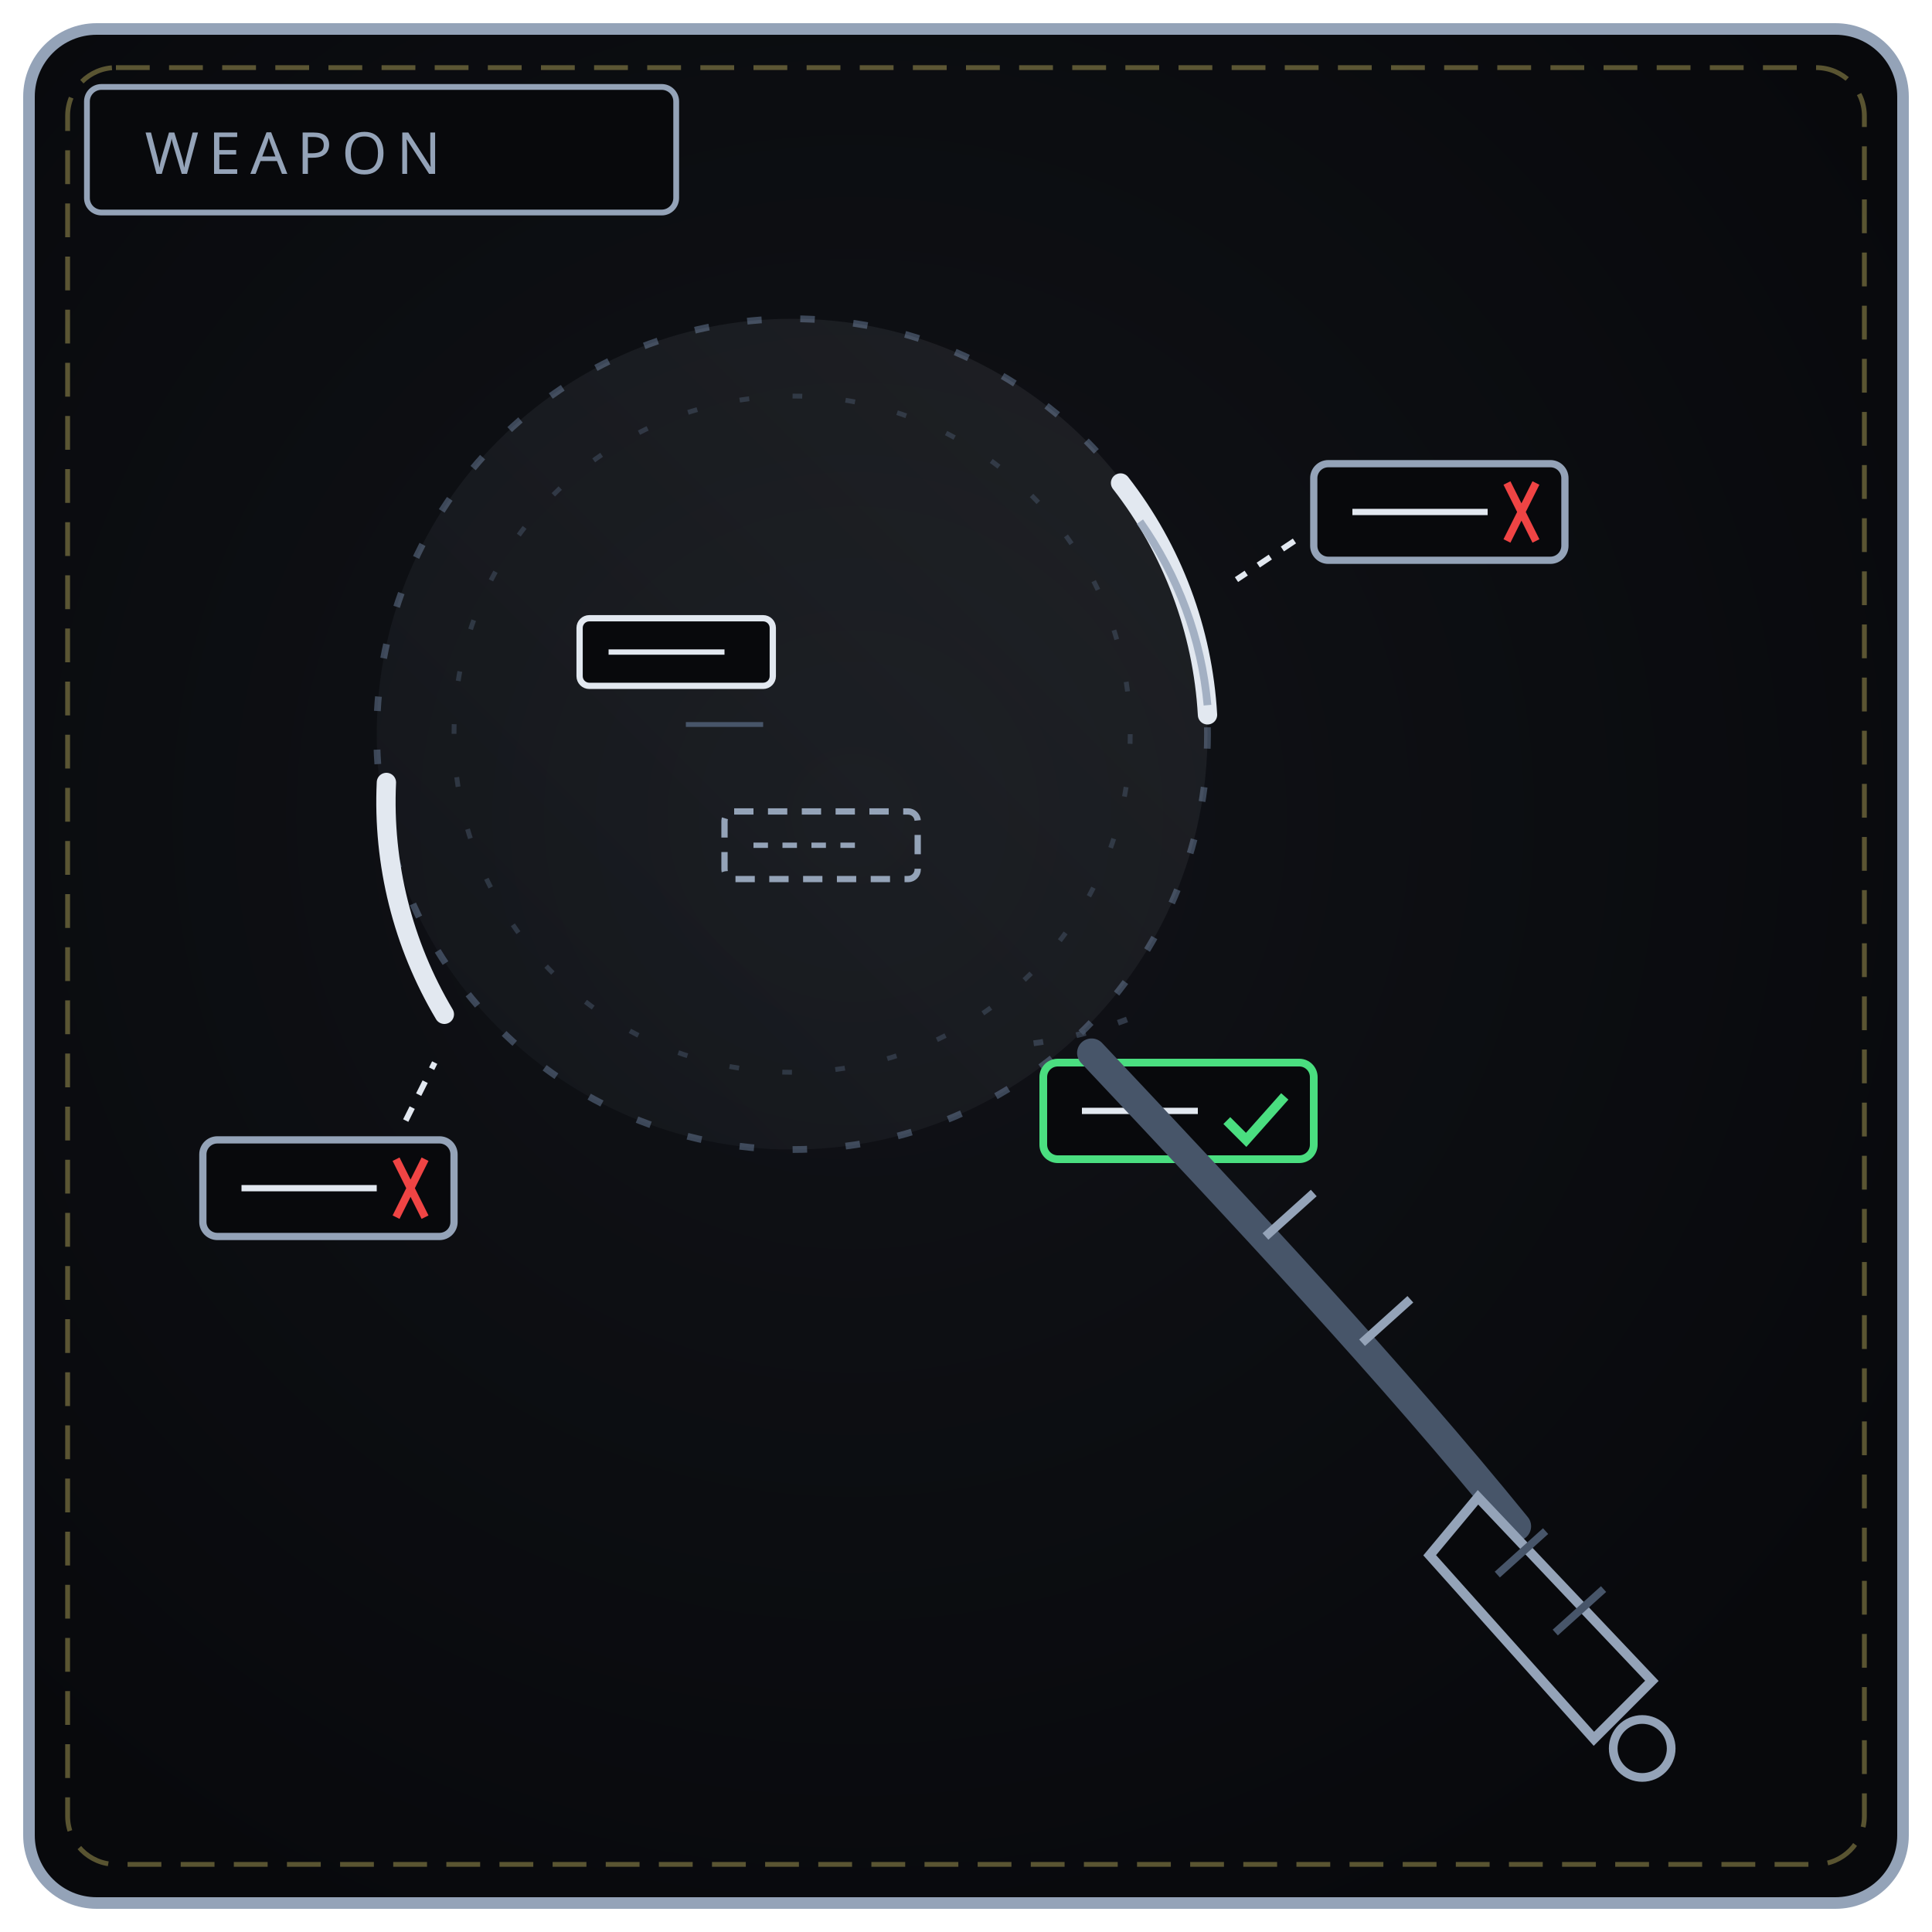
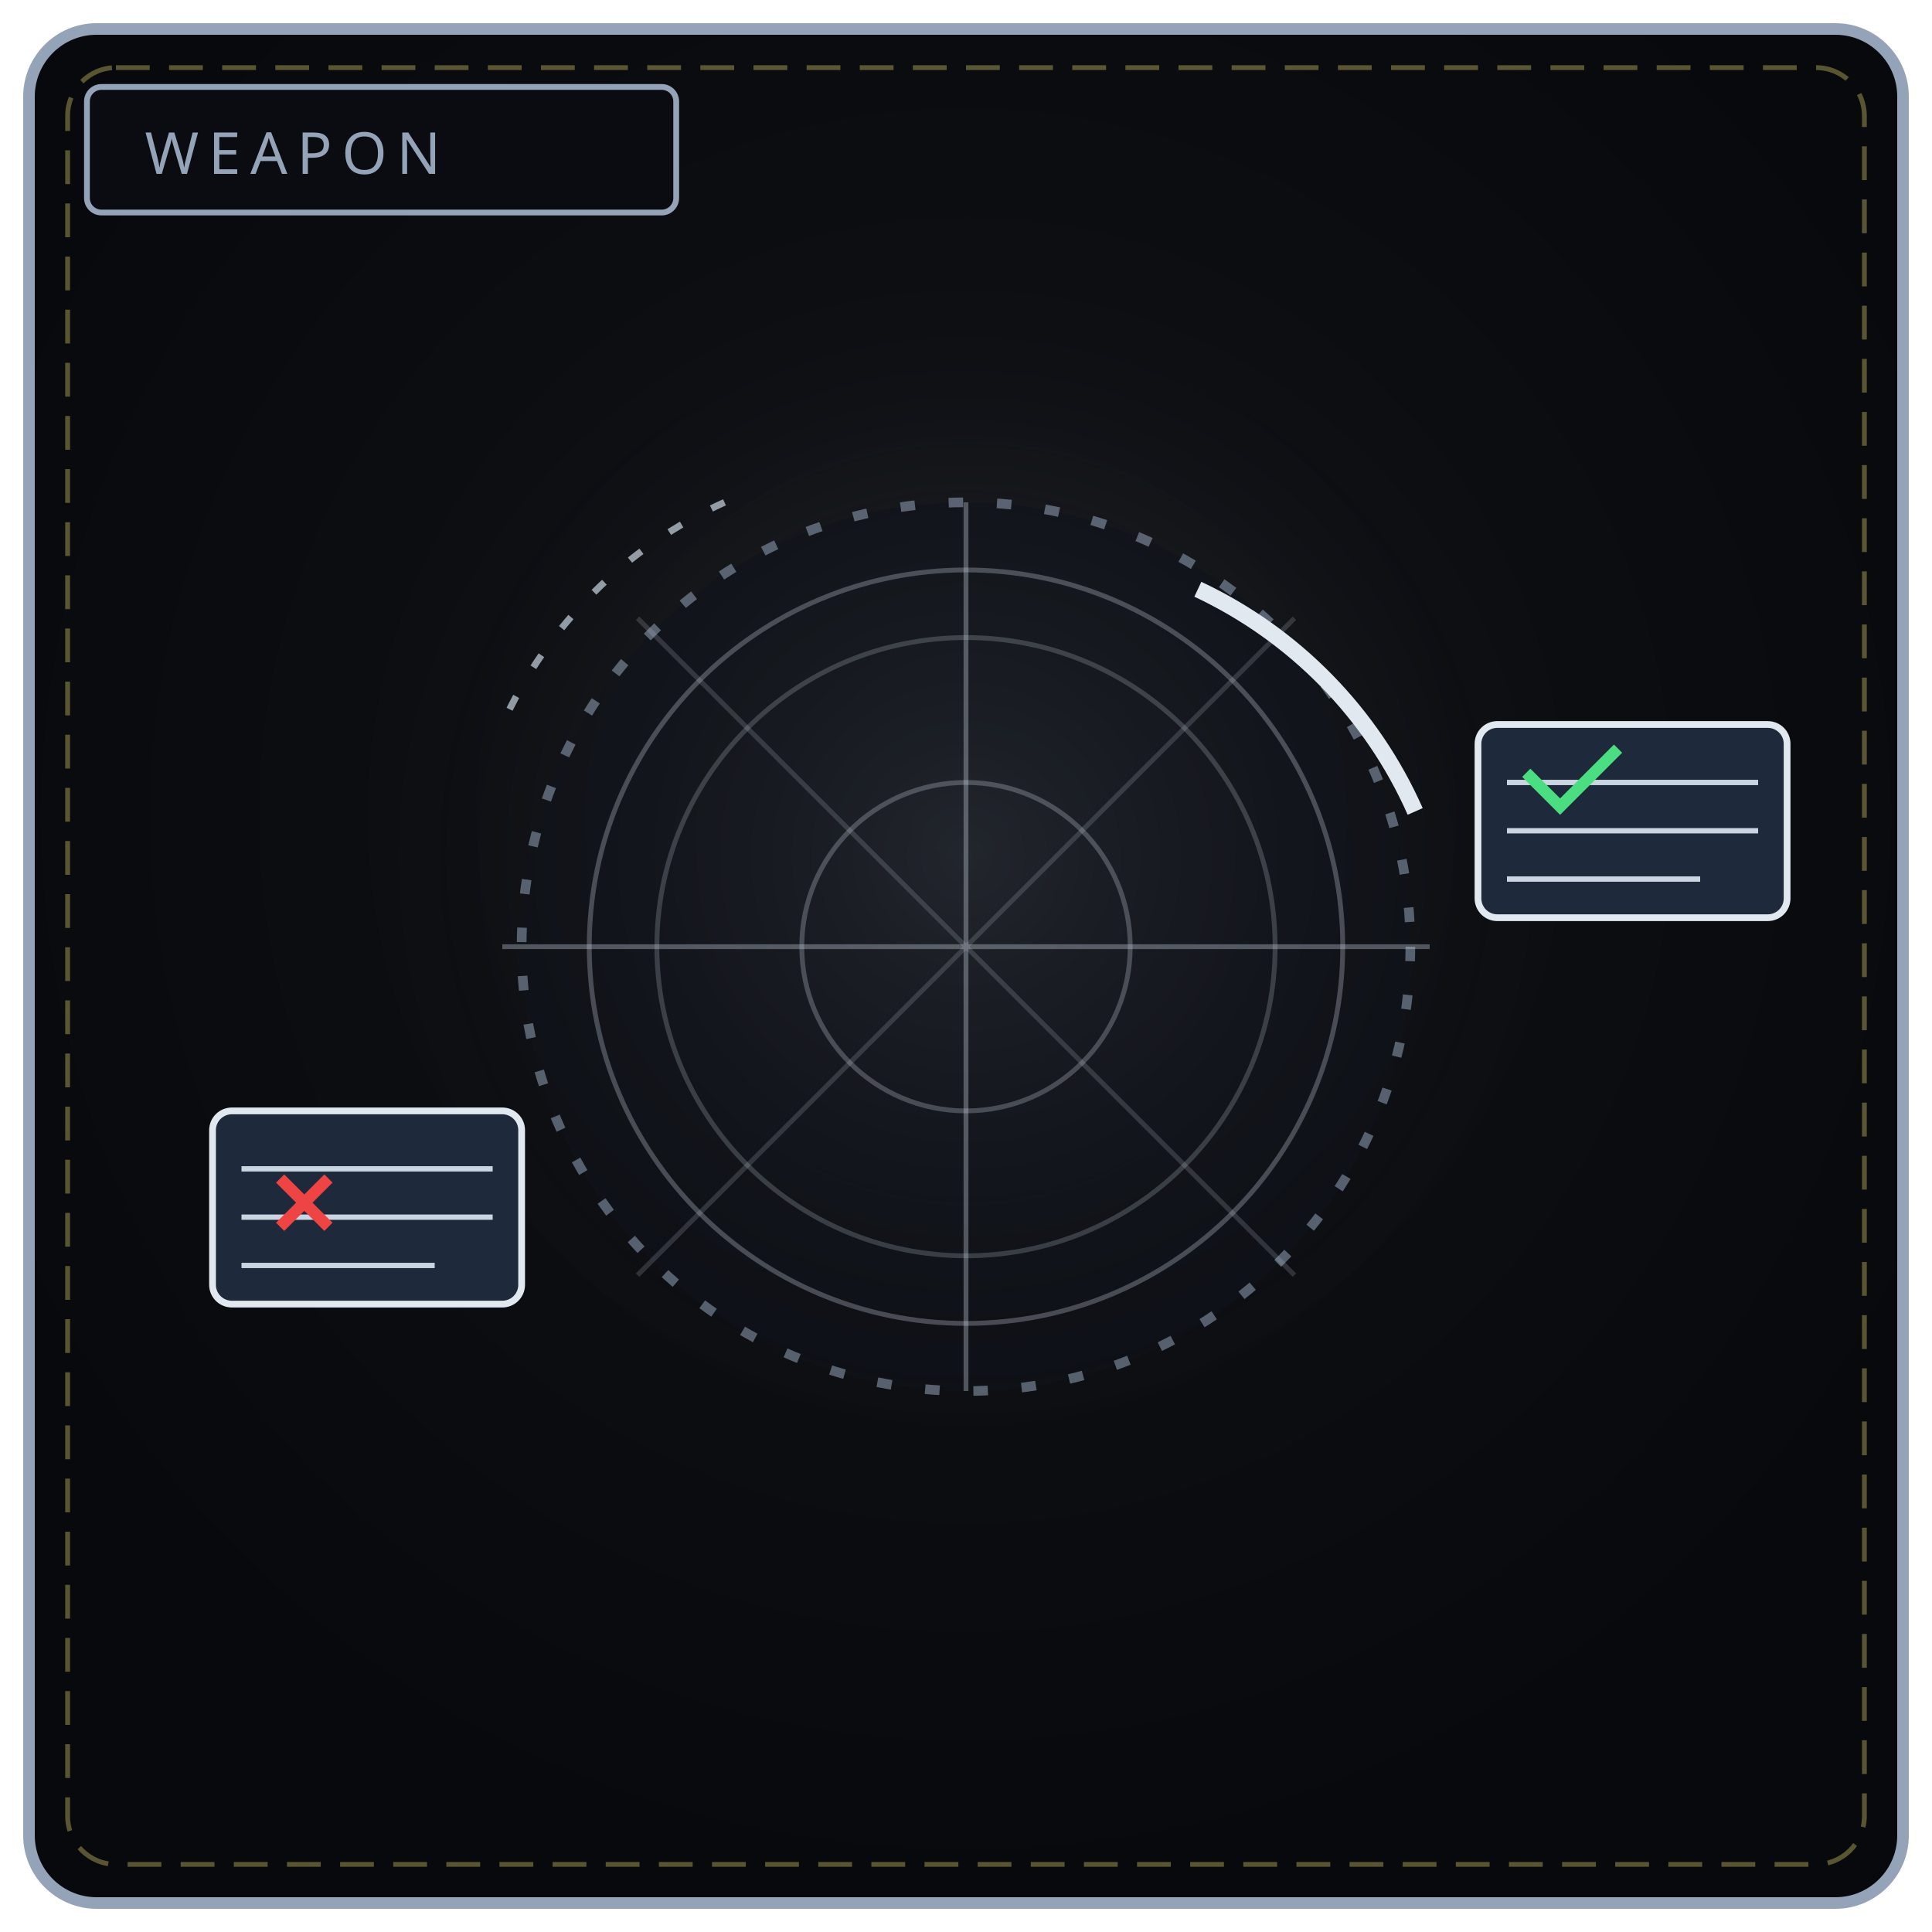
<svg xmlns="http://www.w3.org/2000/svg" viewBox="0 0 400 400" width="100%" height="100%" role="img" aria-label="THE MISSING LENS">
  <defs>
-     <radialGradient id="bw649" cx="44%" cy="42%" r="66%">
+     <radialGradient id="bw649" cx="50%" cy="42%" r="58%">
      <stop offset="0%" stop-color="#111318" />
      <stop offset="100%" stop-color="#08090c" />
    </radialGradient>
-     <linearGradient id="bl649" x1="0" y1="1" x2="1" y2="0">
-       <stop offset="0" stop-color="#475569" />
-       <stop offset="1" stop-color="#e2e8f0" />
+     <radialGradient id="gw649" cx="50%" cy="46%" r="50%">
+       <stop offset="0%" stop-color="#cbd5e1" stop-opacity=".22" />
+       <stop offset="100%" stop-color="#000" stop-opacity="0" />
+     </radialGradient>
+     <linearGradient id="gs649" x1="0" y1="0" x2="0" y2="1">
+       <stop offset="0" stop-color="#e2e8f0" />
+       <stop offset="1" stop-color="#475569" />
    </linearGradient>
  </defs>
  <rect x="6" y="6" width="388" height="388" rx="14" fill="url(#bw649)" stroke="#94a3b8" stroke-width="2.4" />
  <rect x="14" y="14" width="372" height="372" rx="10" fill="none" stroke="#f1df76" stroke-width="1" stroke-dasharray="7 4" opacity=".35" />
-   <rect x="18" y="18" width="122" height="26" rx="3" fill="#08090c" stroke="#94a3b8" stroke-width="1.2" />
+   <circle cx="200" cy="188" r="132" fill="url(#gw649)" />
+   <rect x="18" y="18" width="122" height="26" rx="3" fill="#0a0c12" stroke="#94a3b8" stroke-width="1.2" />
  <text x="30" y="36" fill="#94a3b8" font-family="Impact, Arial Black, sans-serif" font-size="12" letter-spacing="2">WEAPON</text>
-   <circle cx="164" cy="152" r="86" fill="none" stroke="#475569" stroke-width="1.4" stroke-dasharray="3 8" opacity=".8" />
-   <circle cx="164" cy="152" r="86" fill="url(#bl649)" opacity=".08" />
-   <circle cx="164" cy="152" r="70" fill="none" stroke="#475569" stroke-width="1" stroke-dasharray="2 9" opacity=".5" />
-   <path d="M232 100 A 86 86 0 0 1 250 148" fill="none" stroke="#e2e8f0" stroke-width="4" stroke-linecap="round" />
-   <path d="M236 108 A 78 78 0 0 1 250 146" fill="none" stroke="#94a3b8" stroke-width="1.6" opacity=".8" />
-   <rect x="272" y="96" width="52" height="20" rx="3" fill="#08090c" stroke="#94a3b8" stroke-width="1.5" />
-   <path d="M280 106 h28" stroke="#e2e8f0" stroke-width="1.3" />
-   <path d="M312 100 l 6 12 M318 100 l -6 12" stroke="#ef4444" stroke-width="1.6" />
-   <path d="M268 112 l -12 8" stroke="#e2e8f0" stroke-width="1.2" stroke-dasharray="3 3" />
-   <path d="M92 210 A 86 86 0 0 1 80 162" fill="none" stroke="#e2e8f0" stroke-width="4" stroke-linecap="round" />
-   <rect x="42" y="236" width="52" height="20" rx="3" fill="#08090c" stroke="#94a3b8" stroke-width="1.5" />
-   <path d="M50 246 h28" stroke="#e2e8f0" stroke-width="1.3" />
-   <path d="M82 240 l 6 12 M88 240 l -6 12" stroke="#ef4444" stroke-width="1.6" />
-   <path d="M84 232 l 6 -12" stroke="#e2e8f0" stroke-width="1.2" stroke-dasharray="3 3" />
-   <rect x="216" y="220" width="56" height="20" rx="3" fill="#08090c" stroke="#4ade80" stroke-width="1.6" />
-   <path d="M224 230 h24" stroke="#e2e8f0" stroke-width="1.3" />
-   <path d="M254 232 l 4 4 l 8 -9" fill="none" stroke="#4ade80" stroke-width="2" />
-   <path d="M214 216 A 86 86 0 0 0 236 210" fill="none" stroke="#475569" stroke-width="1.2" stroke-dasharray="2 7" opacity=".6" />
-   <rect x="120" y="128" width="40" height="14" rx="2" fill="#08090c" stroke="#e2e8f0" stroke-width="1.3" />
-   <path d="M126 135 h24" stroke="#e2e8f0" stroke-width="1.1" />
-   <rect x="150" y="168" width="40" height="14" rx="2" fill="none" stroke="#94a3b8" stroke-width="1.3" stroke-dasharray="4 3" />
-   <path d="M156 175 h24" stroke="#94a3b8" stroke-width="1.1" stroke-dasharray="3 3" />
-   <path d="M142 150 h16" stroke="#475569" stroke-width="1" />
-   <path d="M226 218 C 258 252, 288 284, 314 316" stroke="#475569" stroke-width="6" stroke-linecap="round" fill="none" />
-   <path d="M262 256 l 10 -9 M282 278 l 10 -9" stroke="#94a3b8" stroke-width="1.8" />
-   <path d="M306 310 L 342 348 L 330 360 L 296 322 Z" fill="#08090c" stroke="#94a3b8" stroke-width="2" />
-   <path d="M310 326 l 10 -9 M322 338 l 10 -9" stroke="#475569" stroke-width="1.6" />
-   <circle cx="340" cy="362" r="6" fill="none" stroke="#94a3b8" stroke-width="1.8" />
+   <circle cx="200" cy="196" r="92" fill="#0f1319" stroke="#94a3b8" stroke-width="2" stroke-dasharray="3 7" opacity=".55" />
+   <circle cx="200" cy="196" r="78" fill="none" stroke="#cbd5e1" stroke-width="1" opacity=".3" />
+   <circle cx="200" cy="196" r="64" fill="none" stroke="#cbd5e1" stroke-width="1" opacity=".22" />
+   <circle cx="200" cy="196" r="34" fill="none" stroke="#cbd5e1" stroke-width="1" opacity=".28" />
+   <path d="M200 104 V 288 M104 196 H 296" stroke="#cbd5e1" stroke-width="1" opacity=".35" />
+   <path d="M132 128 L 268 264 M268 128 L 132 264" stroke="#cbd5e1" stroke-width="1" opacity=".18" />
+   <path d="M248 122 A 92 92 0 0 1 293 168" fill="none" stroke="#e2e8f0" stroke-width="3.4" />
+   <g font-family="Arial, sans-serif">
+     <rect x="306" y="150" width="64" height="40" rx="4" fill="#1e293b" stroke="#e2e8f0" stroke-width="1.4" />
+     <path d="M312 162 h52 M312 172 h52 M312 182 h40" stroke="#cbd5e1" stroke-width="1.1" />
+     <path d="M316 160 l 7 7 l 12 -12" fill="none" stroke="#4ade80" stroke-width="2.4" />
+     <rect x="44" y="230" width="64" height="40" rx="4" fill="#1e293b" stroke="#e2e8f0" stroke-width="1.4" />
+     <path d="M50 242 h52 M50 252 h52 M50 262 h40" stroke="#cbd5e1" stroke-width="1.1" />
+     <path d="M58 244 l 10 10 M68 244 l -10 10" stroke="#ef4444" stroke-width="2.4" />
+   </g>
+   <path d="M150 104 A 92 92 0 0 0 104 150" fill="none" stroke="#cbd5e1" stroke-width="1.4" stroke-dasharray="3 7" opacity=".7" />
</svg>
